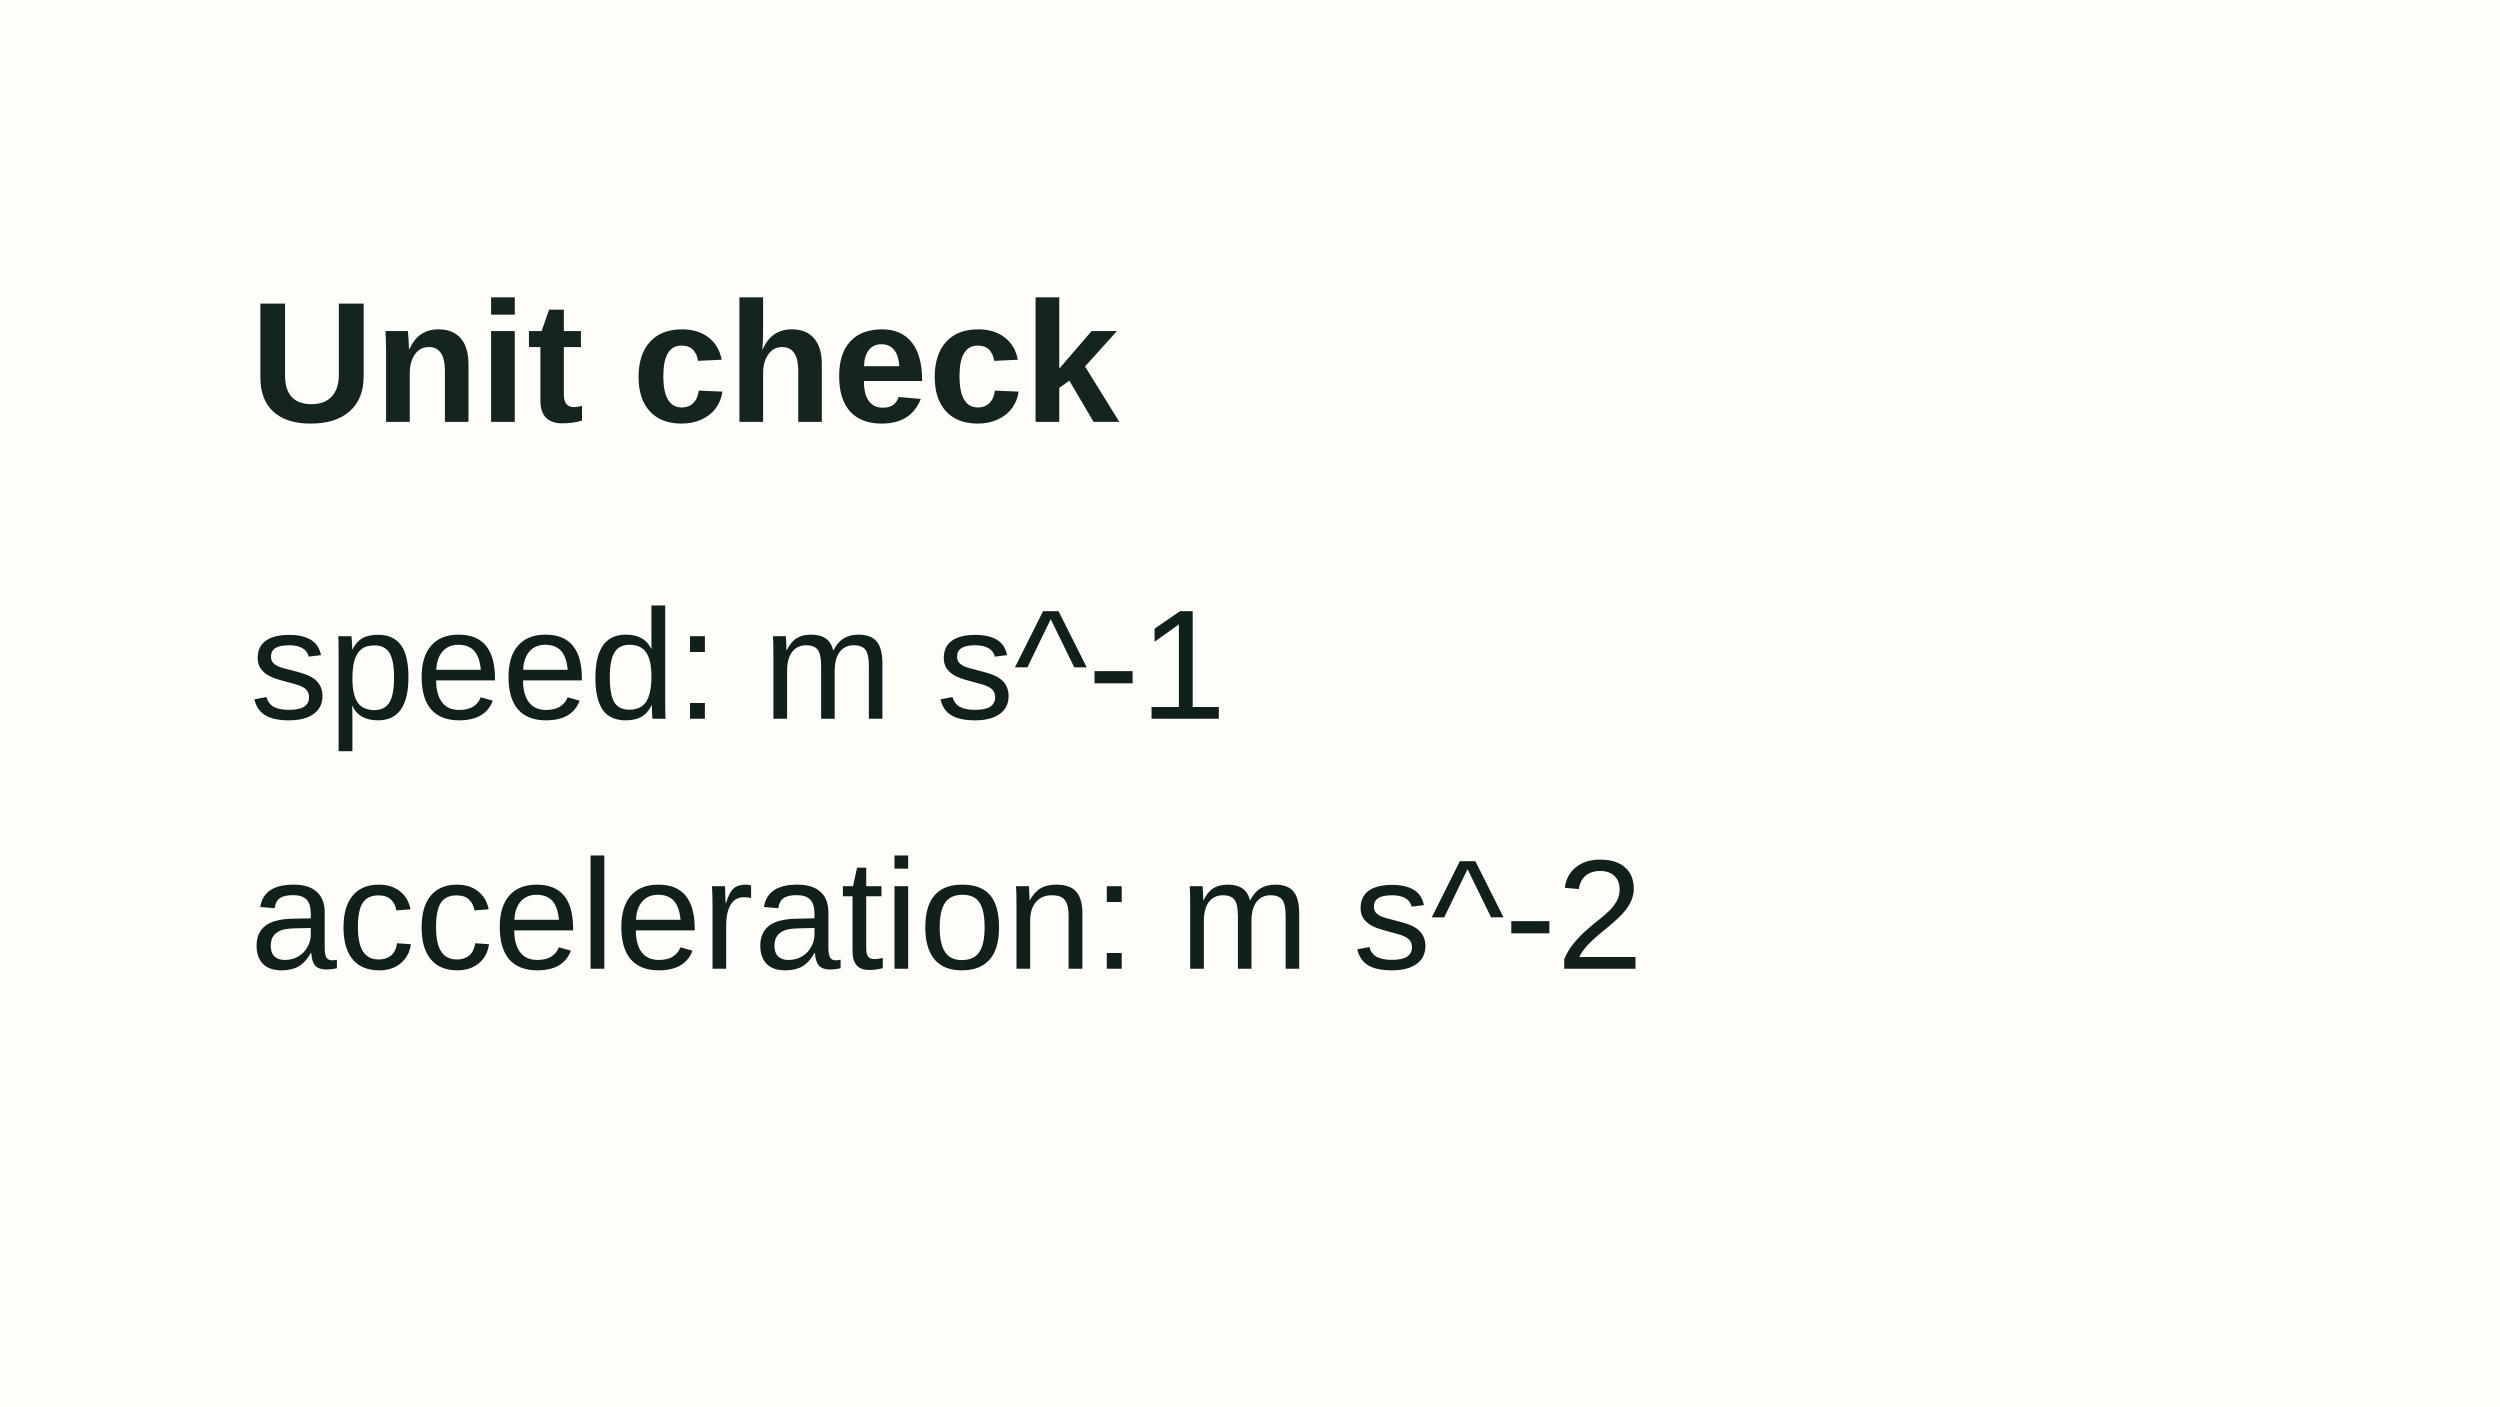
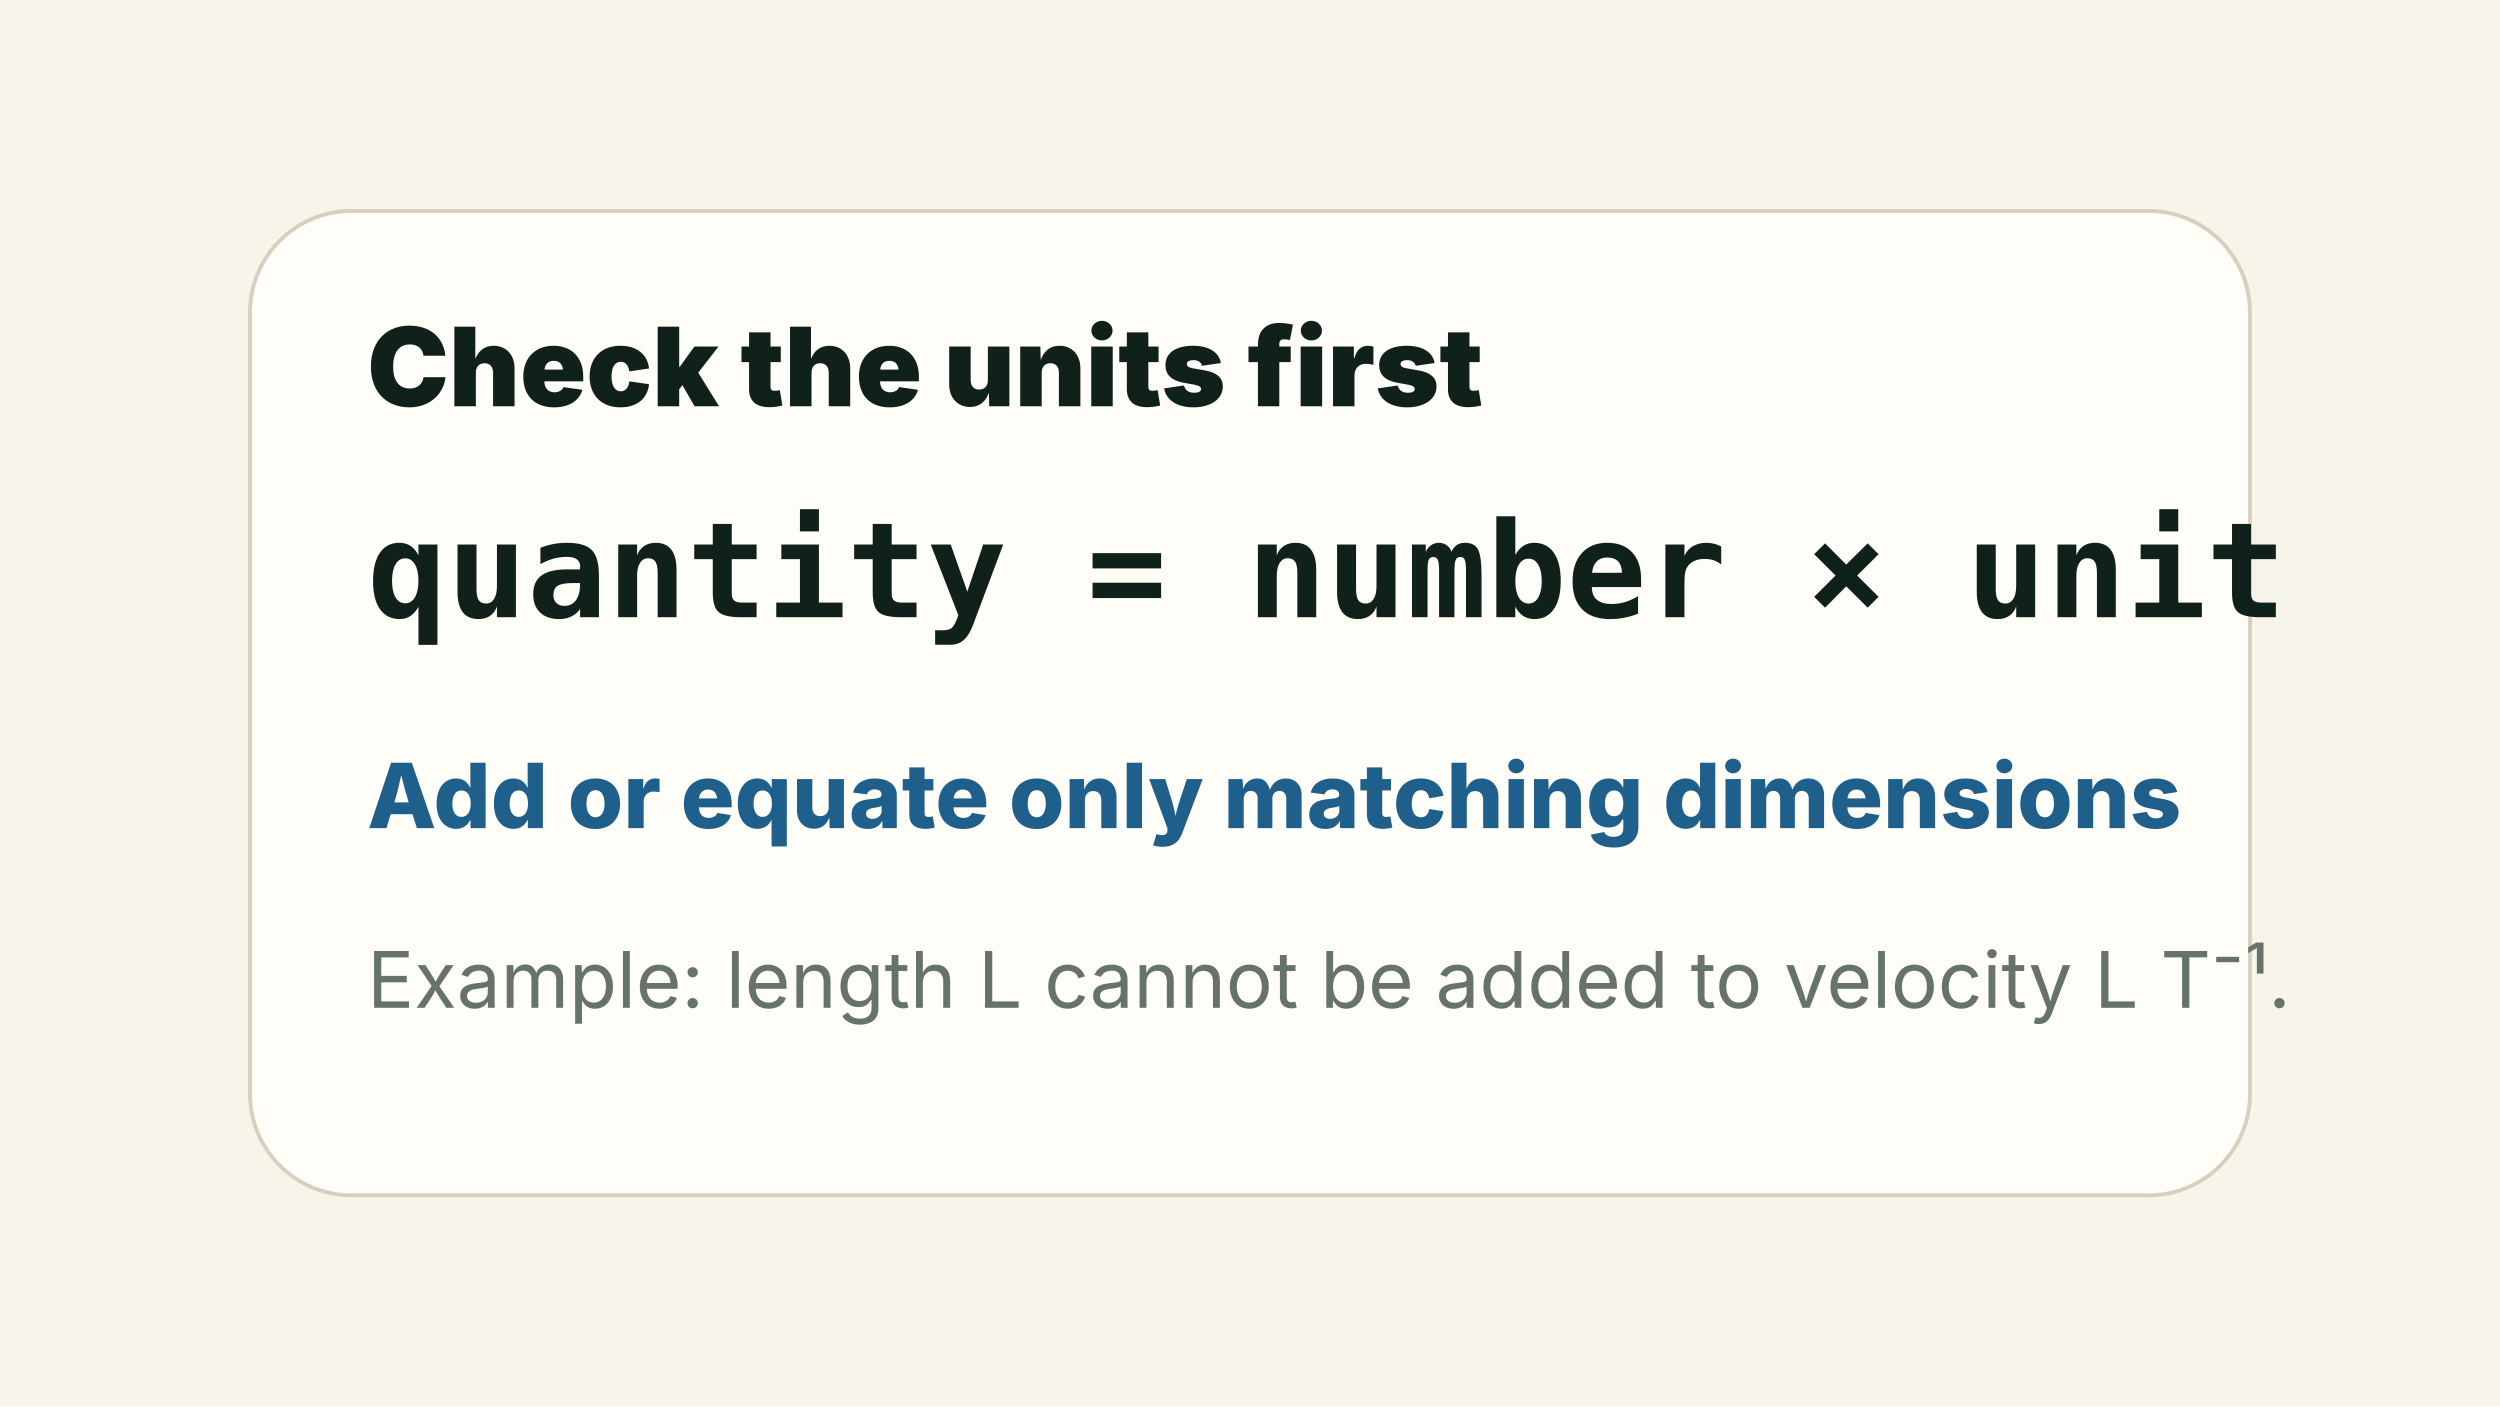
- <svg xmlns="http://www.w3.org/2000/svg" viewBox="0 0 320 180" role="img" aria-label="Unit consistency fallback">
-   <rect width="320" height="180" fill="#fffdf7" />
-   <text x="32" y="54" fill="#13251e" font-family="Arial, sans-serif" font-size="22" font-weight="700">Unit check</text>
-   <text x="32" y="92" fill="#10201a" font-family="Arial, sans-serif" font-size="20">speed: m s^-1</text>
-   <text x="32" y="124" fill="#10201a" font-family="Arial, sans-serif" font-size="20">acceleration: m s^-2</text>
+ <svg xmlns="http://www.w3.org/2000/svg" viewBox="0 0 640 360" role="img" aria-labelledby="title desc">
+   <rect width="640" height="360" fill="#f7f4ea" />
+   <rect x="64" y="54" width="512" height="252" rx="26" fill="#fffdf7" stroke="#d8d0bf" />
+   <text x="94" y="104" fill="#10201a" font-family="Inter,Arial,sans-serif" font-size="28" font-weight="900">Check the units first</text>
+   <text x="94" y="158" fill="#10201a" font-family="SFMono-Regular,Consolas,monospace" font-size="34" font-weight="800">quantity = number × unit</text>
+   <text x="94" y="212" fill="#1f5f8b" font-family="Inter,Arial,sans-serif" font-size="23" font-weight="800">Add or equate only matching dimensions</text>
+   <text x="94" y="258" fill="#66736b" font-family="Inter,Arial,sans-serif" font-size="20">Example: length L cannot be added to velocity L T⁻¹.</text>
</svg>
